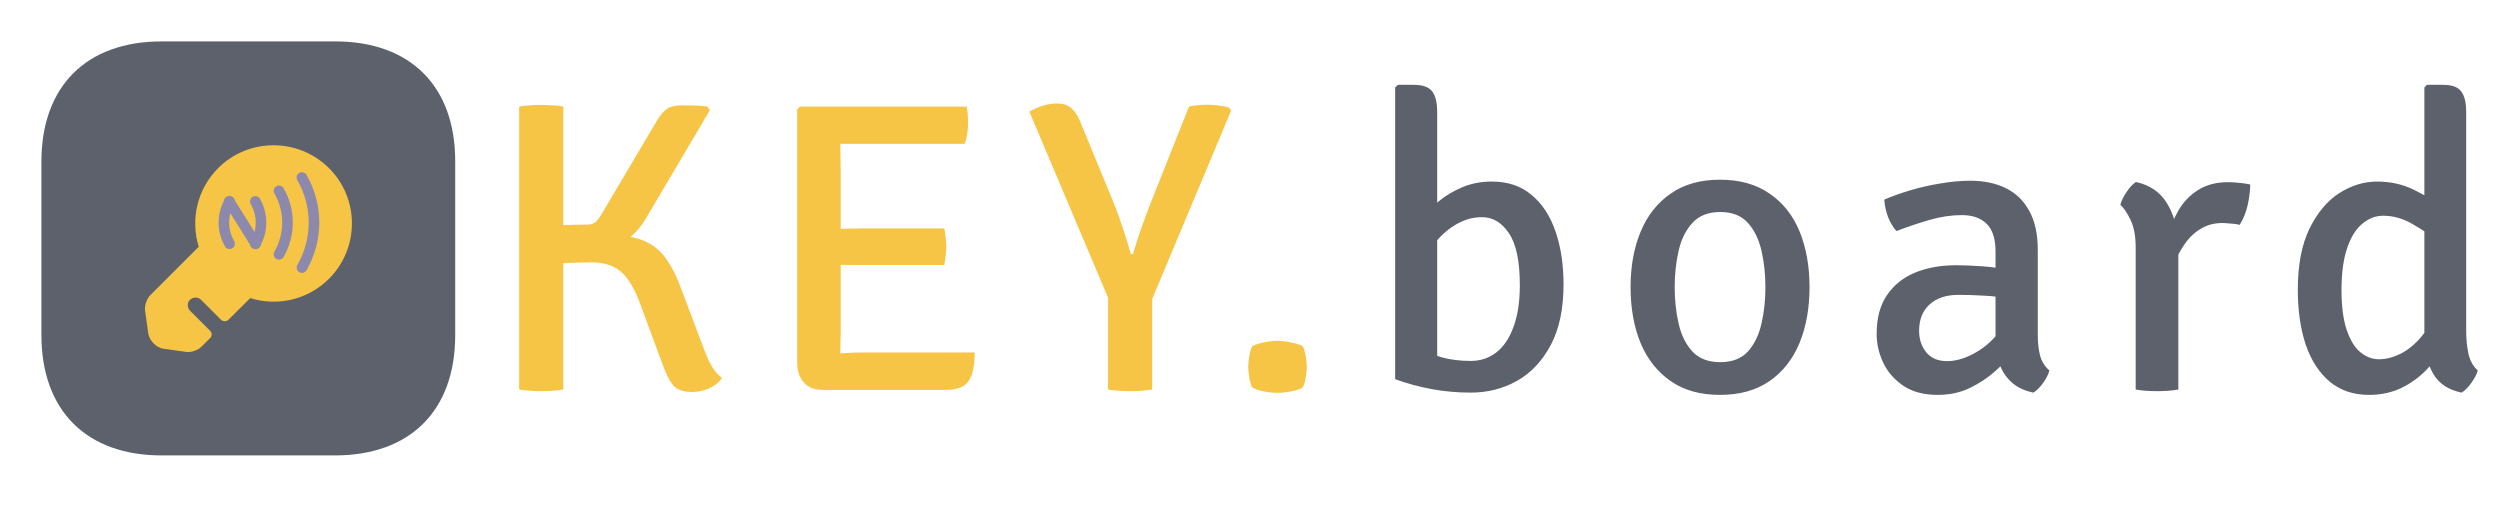
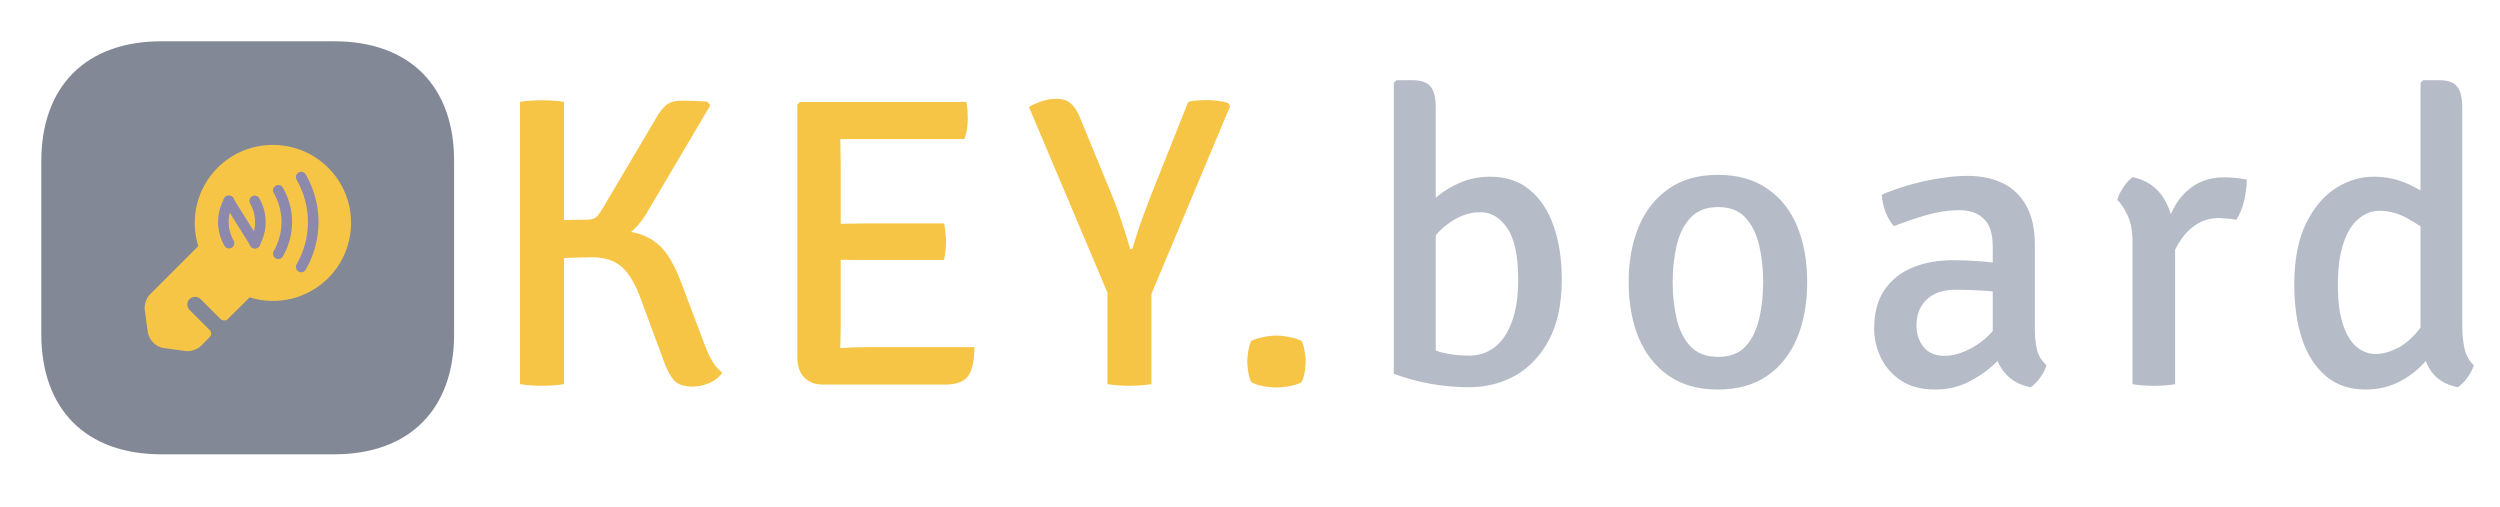
- <svg xmlns="http://www.w3.org/2000/svg" width="629" height="128" viewBox="0 0 629 128" fill="none">
-   <path d="M130.623 26.816C131.422 26.642 132.343 26.538 133.385 26.503C134.427 26.434 135.33 26.399 136.095 26.399C136.998 26.399 137.953 26.434 138.961 26.503C139.968 26.538 140.889 26.642 141.723 26.816V98C140.889 98.139 139.968 98.243 138.961 98.313C137.953 98.382 136.998 98.417 136.095 98.417C135.33 98.417 134.427 98.382 133.385 98.313C132.343 98.243 131.422 98.139 130.623 98V26.816ZM181.64 95.134C180.876 96.246 179.781 97.114 178.357 97.739C176.933 98.33 175.526 98.625 174.136 98.625C171.947 98.625 170.367 98.07 169.394 96.958C168.456 95.846 167.587 94.161 166.788 91.903L161.16 76.686C159.701 72.691 158.051 69.912 156.21 68.349C154.368 66.785 151.902 66.004 148.81 66.004C147.698 66.004 146.083 66.038 143.963 66.108C141.844 66.177 139.186 66.316 135.99 66.525V59.229H153.917C157.46 59.229 160.309 59.75 162.463 60.792C164.617 61.8 166.371 63.294 167.726 65.274C169.081 67.219 170.28 69.617 171.322 72.465L177.002 87.526C177.558 88.985 178.062 90.183 178.513 91.121C179 92.059 179.486 92.841 179.972 93.466C180.494 94.057 181.049 94.613 181.64 95.134ZM164.912 30.985C165.746 29.491 166.597 28.379 167.466 27.649C168.334 26.885 169.706 26.503 171.582 26.503C172.52 26.503 173.528 26.52 174.605 26.555C175.717 26.59 176.811 26.659 177.888 26.764L178.618 27.702L162.828 54.435C161.299 57.145 159.371 59.281 157.043 60.844C154.75 62.408 151.85 63.19 148.341 63.19H135.99V56.78C137.762 56.71 139.708 56.658 141.827 56.623C143.946 56.554 145.857 56.519 147.559 56.519C148.601 56.519 149.366 56.293 149.852 55.842C150.373 55.39 150.929 54.643 151.52 53.601L164.912 30.985ZM200.575 27.493L201.253 26.816H211.414V35.935C211.414 37.394 211.432 38.593 211.466 39.531C211.501 40.434 211.519 41.598 211.519 43.022V83.617C211.519 84.555 211.501 85.424 211.466 86.223C211.432 86.987 211.414 87.873 211.414 88.88V98.104H206.933C204.987 98.104 203.441 97.496 202.295 96.28C201.148 95.064 200.575 93.379 200.575 91.225V27.493ZM237.574 57.457C237.748 58.152 237.87 58.951 237.939 59.854C238.043 60.723 238.095 61.453 238.095 62.043C238.095 62.668 238.043 63.415 237.939 64.284C237.87 65.118 237.748 65.917 237.574 66.681H217.98C217.181 66.681 216.174 66.681 214.958 66.681C213.742 66.646 212.474 66.629 211.154 66.629C209.868 66.594 208.705 66.559 207.662 66.525V57.562C208.705 57.562 209.868 57.562 211.154 57.562C212.474 57.527 213.742 57.509 214.958 57.509C216.174 57.475 217.181 57.457 217.98 57.457H237.574ZM243.202 26.816C243.376 27.649 243.48 28.449 243.515 29.213C243.55 29.942 243.567 30.62 243.567 31.245C243.567 31.87 243.498 32.652 243.359 33.59C243.254 34.493 243.029 35.362 242.681 36.196H217.98C217.181 36.196 216.174 36.196 214.958 36.196C213.742 36.196 212.474 36.196 211.154 36.196C209.868 36.161 208.705 36.126 207.662 36.092V26.816H243.202ZM245.235 88.672C245.235 92.042 244.714 94.456 243.671 95.915C242.664 97.375 240.736 98.104 237.887 98.104H207.662V89.141C209.33 89.037 210.98 88.933 212.613 88.828C214.246 88.724 216.139 88.672 218.293 88.672H245.235ZM278.785 68.453H289.884V98C289.016 98.139 288.078 98.243 287.07 98.313C286.098 98.382 285.177 98.417 284.309 98.417C283.509 98.417 282.589 98.382 281.547 98.313C280.504 98.243 279.584 98.139 278.785 98V68.453ZM299.16 26.816C299.925 26.607 300.706 26.486 301.505 26.451C302.304 26.381 303.086 26.347 303.85 26.347C304.788 26.347 305.726 26.416 306.664 26.555C307.602 26.659 308.454 26.833 309.218 27.076L309.739 27.858L288.999 77.364H279.827L258.982 28.066C260.198 27.406 261.379 26.903 262.526 26.555C263.707 26.208 264.836 26.034 265.913 26.034C267.477 26.034 268.692 26.434 269.561 27.233C270.464 27.997 271.246 29.213 271.906 30.88L280.14 50.891C280.904 52.733 281.668 54.834 282.433 57.197C283.232 59.559 283.926 61.8 284.517 63.919H285.038C285.455 62.529 285.941 61.001 286.497 59.333C287.053 57.631 287.626 56.016 288.217 54.487C288.807 52.924 289.294 51.638 289.676 50.631L299.16 26.816ZM314.05 92.32C314.05 91.695 314.137 90.826 314.311 89.714C314.485 88.603 314.728 87.734 315.04 87.109C315.735 86.727 316.691 86.414 317.907 86.171C319.123 85.893 320.286 85.754 321.398 85.754C322.44 85.754 323.587 85.893 324.837 86.171C326.123 86.414 327.096 86.727 327.756 87.109C328.103 87.734 328.364 88.603 328.537 89.714C328.711 90.826 328.798 91.695 328.798 92.32C328.798 92.945 328.711 93.814 328.537 94.925C328.364 96.002 328.103 96.853 327.756 97.479C327.165 97.896 326.21 98.226 324.89 98.469C323.604 98.712 322.44 98.834 321.398 98.834C320.286 98.834 319.123 98.712 317.907 98.469C316.691 98.226 315.735 97.896 315.04 97.479C314.728 96.853 314.485 96.002 314.311 94.925C314.137 93.814 314.05 92.945 314.05 92.32Z" fill="#F7C546" />
-   <path d="M361.596 95.394H351.018V22.021L351.695 21.344H355.708C357.966 21.344 359.512 21.9 360.346 23.012C361.179 24.089 361.596 25.826 361.596 28.223V95.394ZM393.384 71.579C393.384 77.659 392.325 82.714 390.206 86.744C388.086 90.774 385.255 93.796 381.711 95.811C378.168 97.792 374.259 98.782 369.986 98.782C366.651 98.782 363.386 98.486 360.189 97.896C356.993 97.305 353.936 96.471 351.018 95.394L356.333 87.109C358.487 88.359 360.641 89.297 362.795 89.923C364.984 90.513 367.415 90.809 370.091 90.809C372.453 90.809 374.555 90.114 376.396 88.724C378.272 87.3 379.731 85.163 380.773 82.314C381.85 79.466 382.389 75.939 382.389 71.736C382.389 65.691 381.468 61.331 379.627 58.656C377.82 55.981 375.58 54.643 372.905 54.643C370.334 54.608 367.815 55.425 365.348 57.093C362.882 58.76 360.919 60.914 359.46 63.554L357.896 54.748C358.973 53.393 360.346 52.02 362.013 50.631C363.681 49.241 365.626 48.077 367.85 47.139C370.108 46.166 372.609 45.68 375.354 45.68C379.349 45.68 382.667 46.792 385.307 49.015C387.982 51.204 389.997 54.261 391.352 58.187C392.707 62.078 393.384 66.542 393.384 71.579ZM455.277 72.257C455.277 77.572 454.425 82.28 452.723 86.379C451.021 90.444 448.502 93.623 445.167 95.915C441.832 98.208 437.68 99.355 432.712 99.355C427.779 99.355 423.645 98.191 420.31 95.863C416.975 93.536 414.456 90.34 412.754 86.275C411.086 82.175 410.252 77.503 410.252 72.257C410.252 66.976 411.103 62.304 412.806 58.239C414.508 54.174 417.027 50.995 420.362 48.703C423.697 46.375 427.814 45.211 432.712 45.211C437.715 45.211 441.884 46.375 445.219 48.703C448.589 50.995 451.108 54.174 452.775 58.239C454.443 62.304 455.277 66.976 455.277 72.257ZM421.352 72.257C421.352 75.488 421.682 78.545 422.342 81.429C423.002 84.312 424.166 86.657 425.834 88.464C427.501 90.235 429.829 91.121 432.816 91.121C435.804 91.121 438.114 90.235 439.747 88.464C441.38 86.657 442.527 84.312 443.187 81.429C443.847 78.545 444.177 75.488 444.177 72.257C444.177 69.026 443.847 65.969 443.187 63.085C442.527 60.202 441.38 57.857 439.747 56.05C438.114 54.244 435.804 53.34 432.816 53.34C429.829 53.34 427.501 54.244 425.834 56.05C424.166 57.857 423.002 60.202 422.342 63.085C421.682 65.969 421.352 69.026 421.352 72.257ZM472.164 84.034C472.164 80.039 473.032 76.773 474.769 74.237C476.541 71.666 478.921 69.773 481.909 68.557C484.931 67.341 488.336 66.733 492.123 66.733C494.033 66.733 496.222 66.82 498.689 66.994C501.155 67.167 503.448 67.497 505.567 67.984V75.227C503.691 74.776 501.589 74.498 499.262 74.394C496.969 74.254 494.815 74.185 492.8 74.185C489.639 74.185 487.189 75.001 485.452 76.634C483.715 78.232 482.847 80.438 482.847 83.252C482.847 85.372 483.455 87.178 484.671 88.672C485.887 90.131 487.624 90.861 489.882 90.861C492.418 90.861 495.093 89.975 497.907 88.203C500.721 86.431 503.101 83.826 505.046 80.386L506.714 88.62C505.463 90.079 503.917 91.642 502.076 93.31C500.235 94.978 498.098 96.402 495.666 97.583C493.269 98.764 490.542 99.355 487.485 99.355C484.045 99.355 481.179 98.591 478.886 97.062C476.628 95.533 474.943 93.605 473.831 91.278C472.72 88.915 472.164 86.501 472.164 84.034ZM515.625 93.206C515.382 94.178 514.861 95.221 514.062 96.332C513.297 97.409 512.481 98.226 511.612 98.782C509.424 98.33 507.652 97.514 506.297 96.332C504.942 95.151 503.935 93.744 503.274 92.111C502.614 90.444 502.215 88.689 502.076 86.848V63.346C502.076 60.08 501.329 57.735 499.835 56.311C498.376 54.852 496.291 54.122 493.582 54.122C490.976 54.122 488.284 54.522 485.504 55.321C482.725 56.12 479.946 57.058 477.167 58.135C476.333 57.266 475.621 56.085 475.03 54.591C474.474 53.062 474.161 51.603 474.092 50.214C476.038 49.38 478.226 48.598 480.658 47.869C483.125 47.139 485.661 46.566 488.266 46.149C490.872 45.697 493.356 45.472 495.718 45.472C499.158 45.472 502.145 46.097 504.681 47.348C507.218 48.598 509.18 50.509 510.57 53.08C511.994 55.651 512.707 58.934 512.707 62.929V84.295C512.707 86.24 512.898 87.96 513.28 89.454C513.662 90.913 514.444 92.163 515.625 93.206ZM566.156 46.41C566.156 47.869 565.947 49.571 565.531 51.517C565.114 53.427 564.436 55.112 563.498 56.571C562.838 56.398 562.143 56.293 561.414 56.259C560.684 56.189 559.972 56.137 559.277 56.102C557.297 56.102 555.56 56.519 554.066 57.353C552.607 58.152 551.356 59.212 550.314 60.532C549.306 61.817 548.438 63.242 547.708 64.805C546.979 66.368 546.388 67.897 545.937 69.391L544.373 67.411C544.443 64.944 544.773 62.46 545.363 59.959C545.954 57.422 546.857 55.095 548.073 52.976C549.324 50.822 550.974 49.102 553.024 47.817C555.108 46.496 557.627 45.836 560.58 45.836C561.518 45.836 562.421 45.889 563.29 45.993C564.193 46.062 565.148 46.201 566.156 46.41ZM533.482 51.517C533.725 50.579 534.229 49.536 534.993 48.39C535.757 47.209 536.557 46.34 537.39 45.784C540.864 46.549 543.453 48.303 545.155 51.048C546.857 53.757 547.83 57.179 548.073 61.313V98C547.344 98.139 546.51 98.243 545.572 98.313C544.634 98.382 543.678 98.417 542.706 98.417C541.733 98.417 540.778 98.382 539.84 98.313C538.902 98.243 538.068 98.139 537.338 98V62.252C537.338 59.472 536.921 57.197 536.088 55.425C535.254 53.653 534.385 52.35 533.482 51.517ZM620.495 83.357C620.495 85.372 620.686 87.265 621.068 89.037C621.485 90.809 622.267 92.198 623.413 93.206C623.135 94.178 622.597 95.221 621.798 96.332C621.034 97.409 620.217 98.226 619.349 98.782C615.944 98.087 613.53 96.454 612.105 93.883C610.681 91.312 609.969 88.359 609.969 85.024V22.021L610.594 21.344H614.711C616.934 21.344 618.445 21.9 619.244 23.012C620.078 24.089 620.495 25.826 620.495 28.223V83.357ZM578.128 72.882C578.128 66.698 579.101 61.591 581.047 57.562C583.027 53.532 585.528 50.544 588.551 48.598C591.608 46.653 594.787 45.68 598.087 45.68C601.422 45.68 604.48 46.358 607.259 47.712C610.038 49.067 612.644 50.631 615.076 52.403L613.877 60.949C611.862 59.385 609.621 57.892 607.155 56.467C604.723 55.008 602.204 54.279 599.598 54.279C597.688 54.279 595.933 54.956 594.335 56.311C592.737 57.631 591.469 59.681 590.531 62.46C589.593 65.204 589.124 68.713 589.124 72.987C589.124 77.086 589.558 80.421 590.427 82.992C591.295 85.563 592.442 87.439 593.866 88.62C595.325 89.801 596.889 90.392 598.556 90.392C600.293 90.392 602.117 89.923 604.028 88.985C605.939 88.012 607.71 86.535 609.343 84.555C610.976 82.575 612.244 80.039 613.147 76.947L615.336 84.92C614.676 87.248 613.443 89.523 611.636 91.747C609.83 93.97 607.606 95.794 604.966 97.218C602.326 98.643 599.355 99.355 596.055 99.355C592.129 99.355 588.829 98.243 586.154 96.02C583.479 93.762 581.464 90.652 580.109 86.692C578.789 82.697 578.128 78.093 578.128 72.882Z" fill="#5D616C" />
-   <path d="M61.25 102.5L62.5 102.5C82.52 102.5 98.75 86.27 98.75 66.25C98.75 46.23 82.52 30 62.5 30L61.25 30C41.23 30 25 46.23 25 66.25C25 86.27 41.23 102.5 61.25 102.5Z" fill="#F7C546" />
-   <path d="M84.323 10.417H40.677C21.719 10.417 10.417 21.719 10.417 40.677V84.271C10.417 103.281 21.719 114.583 40.677 114.583H84.271C103.229 114.583 114.531 103.281 114.531 84.323V40.677C114.583 21.719 103.281 10.417 84.323 10.417ZM82.76 70.156C77.396 75.469 69.74 77.135 62.969 75L57.448 80.469C56.979 80.938 56.146 80.938 55.625 80.469L50.573 75.417C49.844 74.688 48.594 74.688 47.812 75.417C47.031 76.146 47.083 77.396 47.812 78.177L52.865 83.229C53.385 83.75 53.385 84.583 52.865 85.052L50.729 87.188C49.844 88.125 48.125 88.698 46.875 88.542L41.198 87.76C39.323 87.5 37.604 85.729 37.292 83.854L36.51 78.177C36.302 76.927 36.927 75.208 37.76 74.323L50 62.083C47.917 55.312 49.531 47.656 54.896 42.292C62.552 34.635 75.052 34.635 82.76 42.292C90.469 49.948 90.469 62.448 82.76 70.156Z" fill="#5D616C" />
-   <path d="M57.667 50.667L64.333 61.333" stroke="#8C89AC" stroke-width="2.667" stroke-linecap="round" />
-   <path d="M75.963 67.333C77.953 63.888 79 59.979 79 56C79 52.021 77.953 48.112 75.963 44.667" stroke="#8C89AC" stroke-width="2.667" stroke-linecap="round" />
-   <path d="M70.19 64C71.594 61.568 72.333 58.809 72.333 56C72.333 53.191 71.594 50.432 70.19 48" stroke="#8C89AC" stroke-width="2.667" stroke-linecap="round" />
-   <path d="M64.237 61.333C65.174 59.712 65.667 57.873 65.667 56C65.667 54.128 65.174 52.288 64.237 50.667" stroke="#8C89AC" stroke-width="2.667" stroke-linecap="round" />
-   <path d="M57.762 61.333C56.826 59.712 56.333 57.873 56.333 56C56.333 54.128 56.826 52.288 57.762 50.667" stroke="#8C89AC" stroke-width="2.667" stroke-linecap="round" />
+ <svg xmlns="http://www.w3.org/2000/svg" width="410" height="83" viewBox="0 0 410 83" fill="none">
+   <path d="M85.275 16.713C85.795 16.6 86.394 16.532 87.071 16.51C87.749 16.465 88.336 16.442 88.833 16.442C89.421 16.442 90.042 16.465 90.697 16.51C91.352 16.532 91.951 16.6 92.493 16.713V63C91.951 63.09 91.352 63.158 90.697 63.203C90.042 63.248 89.421 63.271 88.833 63.271C88.336 63.271 87.749 63.248 87.071 63.203C86.394 63.158 85.795 63.09 85.275 63V16.713ZM118.449 61.136C117.952 61.859 117.24 62.424 116.314 62.831C115.388 63.215 114.473 63.407 113.569 63.407C112.146 63.407 111.118 63.045 110.486 62.322C109.876 61.599 109.311 60.504 108.792 59.035L105.132 49.141C104.183 46.543 103.11 44.736 101.913 43.719C100.716 42.703 99.112 42.195 97.101 42.195C96.378 42.195 95.328 42.217 93.95 42.262C92.572 42.308 90.844 42.398 88.766 42.533V37.79H100.422C102.726 37.79 104.578 38.129 105.979 38.806C107.38 39.461 108.52 40.433 109.401 41.72C110.282 42.985 111.062 44.544 111.74 46.396L115.433 56.189C115.794 57.138 116.122 57.917 116.416 58.527C116.732 59.137 117.048 59.645 117.364 60.052C117.703 60.436 118.065 60.797 118.449 61.136ZM107.572 19.424C108.114 18.453 108.667 17.73 109.232 17.255C109.797 16.758 110.689 16.51 111.909 16.51C112.519 16.51 113.174 16.521 113.874 16.544C114.597 16.566 115.309 16.612 116.009 16.679L116.483 17.289L106.216 34.672C105.222 36.434 103.969 37.824 102.455 38.84C100.964 39.857 99.078 40.365 96.796 40.365H88.766V36.197C89.918 36.152 91.183 36.118 92.561 36.095C93.939 36.05 95.181 36.028 96.288 36.028C96.966 36.028 97.463 35.881 97.779 35.587C98.118 35.294 98.479 34.808 98.863 34.13L107.572 19.424ZM130.761 17.154L131.202 16.713H137.809V22.643C137.809 23.592 137.82 24.371 137.843 24.981C137.866 25.569 137.877 26.325 137.877 27.251V53.648C137.877 54.258 137.866 54.822 137.843 55.342C137.82 55.839 137.809 56.415 137.809 57.07V63.068H134.895C133.63 63.068 132.625 62.672 131.879 61.882C131.134 61.091 130.761 59.995 130.761 58.595V17.154ZM154.819 36.638C154.932 37.089 155.011 37.609 155.057 38.196C155.124 38.761 155.158 39.235 155.158 39.619C155.158 40.026 155.124 40.512 155.057 41.077C155.011 41.619 154.932 42.138 154.819 42.635H142.079C141.559 42.635 140.904 42.635 140.113 42.635C139.323 42.613 138.498 42.601 137.64 42.601C136.804 42.579 136.047 42.556 135.369 42.533V36.705C136.047 36.705 136.804 36.705 137.64 36.705C138.498 36.683 139.323 36.671 140.113 36.671C140.904 36.649 141.559 36.638 142.079 36.638H154.819ZM158.479 16.713C158.592 17.255 158.66 17.775 158.682 18.272C158.705 18.746 158.716 19.187 158.716 19.593C158.716 20 158.671 20.508 158.581 21.118C158.513 21.706 158.366 22.27 158.14 22.812H142.079C141.559 22.812 140.904 22.812 140.113 22.812C139.323 22.812 138.498 22.812 137.64 22.812C136.804 22.79 136.047 22.767 135.369 22.745V16.713H158.479ZM159.8 56.935C159.8 59.126 159.462 60.696 158.784 61.645C158.129 62.593 156.875 63.068 155.023 63.068H135.369V57.24C136.454 57.172 137.527 57.104 138.589 57.036C139.65 56.968 140.881 56.935 142.282 56.935H159.8ZM181.616 43.787H188.833V63C188.269 63.09 187.659 63.158 187.004 63.203C186.371 63.248 185.772 63.271 185.208 63.271C184.688 63.271 184.09 63.248 183.412 63.203C182.734 63.158 182.136 63.09 181.616 63V43.787ZM194.865 16.713C195.362 16.578 195.87 16.499 196.39 16.476C196.909 16.431 197.418 16.408 197.915 16.408C198.525 16.408 199.134 16.453 199.744 16.544C200.354 16.612 200.908 16.724 201.405 16.883L201.744 17.391L188.257 49.582H182.294L168.74 17.526C169.53 17.097 170.298 16.77 171.044 16.544C171.812 16.318 172.546 16.205 173.246 16.205C174.263 16.205 175.054 16.465 175.618 16.984C176.206 17.481 176.714 18.272 177.143 19.356L182.497 32.368C182.994 33.565 183.491 34.932 183.988 36.468C184.507 38.004 184.959 39.461 185.343 40.839H185.682C185.953 39.936 186.269 38.942 186.631 37.857C186.992 36.751 187.365 35.7 187.749 34.706C188.133 33.69 188.449 32.854 188.698 32.199L194.865 16.713ZM204.547 59.306C204.547 58.9 204.603 58.335 204.716 57.612C204.829 56.889 204.988 56.325 205.191 55.918C205.643 55.67 206.264 55.466 207.055 55.308C207.845 55.127 208.602 55.037 209.325 55.037C210.002 55.037 210.748 55.127 211.561 55.308C212.397 55.466 213.03 55.67 213.459 55.918C213.685 56.325 213.854 56.889 213.967 57.612C214.08 58.335 214.136 58.9 214.136 59.306C214.136 59.713 214.08 60.278 213.967 61.001C213.854 61.701 213.685 62.255 213.459 62.661C213.075 62.932 212.453 63.147 211.595 63.305C210.759 63.463 210.002 63.542 209.325 63.542C208.602 63.542 207.845 63.463 207.055 63.305C206.264 63.147 205.643 62.932 205.191 62.661C204.988 62.255 204.829 61.701 204.716 61.001C204.603 60.278 204.547 59.713 204.547 59.306Z" fill="#F7C546" />
+   <path d="M235.463 61.306H228.585V13.596L229.025 13.155H231.634C233.103 13.155 234.108 13.517 234.65 14.24C235.192 14.94 235.463 16.069 235.463 17.628V61.306ZM256.133 45.82C256.133 49.774 255.444 53.06 254.066 55.681C252.688 58.301 250.847 60.267 248.543 61.577C246.239 62.864 243.697 63.508 240.919 63.508C238.75 63.508 236.627 63.316 234.548 62.932C232.47 62.548 230.482 62.006 228.585 61.306L232.041 55.918C233.441 56.731 234.842 57.341 236.243 57.748C237.666 58.132 239.247 58.324 240.987 58.324C242.523 58.324 243.889 57.872 245.087 56.968C246.306 56.042 247.255 54.653 247.933 52.801C248.633 50.948 248.983 48.655 248.983 45.922C248.983 41.991 248.385 39.156 247.187 37.417C246.013 35.678 244.556 34.808 242.816 34.808C241.145 34.785 239.507 35.316 237.903 36.4C236.299 37.485 235.023 38.885 234.074 40.602L233.057 34.876C233.758 33.995 234.65 33.102 235.734 32.199C236.819 31.295 238.084 30.538 239.529 29.928C240.998 29.296 242.624 28.98 244.409 28.98C247.007 28.98 249.164 29.703 250.881 31.148C252.62 32.571 253.931 34.559 254.812 37.112C255.693 39.642 256.133 42.545 256.133 45.82ZM296.378 46.261C296.378 49.717 295.824 52.778 294.717 55.444C293.61 58.087 291.973 60.154 289.804 61.645C287.635 63.136 284.936 63.881 281.706 63.881C278.498 63.881 275.81 63.124 273.641 61.611C271.472 60.097 269.835 58.019 268.728 55.376C267.643 52.71 267.101 49.672 267.101 46.261C267.101 42.827 267.655 39.789 268.762 37.146C269.868 34.503 271.506 32.436 273.675 30.945C275.843 29.431 278.52 28.675 281.706 28.675C284.958 28.675 287.669 29.431 289.838 30.945C292.029 32.436 293.667 34.503 294.751 37.146C295.836 39.789 296.378 42.827 296.378 46.261ZM274.319 46.261C274.319 48.362 274.533 50.35 274.962 52.225C275.392 54.1 276.148 55.624 277.233 56.799C278.317 57.951 279.831 58.527 281.773 58.527C283.716 58.527 285.218 57.951 286.28 56.799C287.342 55.624 288.087 54.1 288.516 52.225C288.946 50.35 289.16 48.362 289.16 46.261C289.16 44.16 288.946 42.172 288.516 40.297C288.087 38.422 287.342 36.897 286.28 35.723C285.218 34.548 283.716 33.961 281.773 33.961C279.831 33.961 278.317 34.548 277.233 35.723C276.148 36.897 275.392 38.422 274.962 40.297C274.533 42.172 274.319 44.16 274.319 46.261ZM307.359 53.919C307.359 51.321 307.923 49.198 309.053 47.548C310.205 45.877 311.752 44.646 313.695 43.855C315.66 43.064 317.874 42.669 320.336 42.669C321.579 42.669 323.002 42.725 324.606 42.839C326.21 42.951 327.701 43.166 329.079 43.482V48.192C327.859 47.899 326.492 47.718 324.979 47.65C323.488 47.56 322.087 47.515 320.777 47.515C318.721 47.515 317.129 48.045 315.999 49.107C314.87 50.146 314.305 51.581 314.305 53.411C314.305 54.789 314.7 55.963 315.491 56.935C316.282 57.883 317.411 58.358 318.879 58.358C320.528 58.358 322.268 57.782 324.098 56.63C325.927 55.478 327.475 53.783 328.74 51.547L329.824 56.901C329.011 57.849 328.006 58.866 326.808 59.95C325.611 61.035 324.222 61.961 322.641 62.729C321.082 63.497 319.309 63.881 317.321 63.881C315.084 63.881 313.221 63.384 311.73 62.39C310.261 61.396 309.166 60.142 308.443 58.629C307.72 57.093 307.359 55.523 307.359 53.919ZM335.619 59.883C335.46 60.515 335.122 61.193 334.602 61.916C334.105 62.616 333.574 63.147 333.009 63.508C331.586 63.215 330.434 62.684 329.553 61.916C328.672 61.148 328.017 60.233 327.588 59.171C327.159 58.087 326.899 56.946 326.808 55.749V40.467C326.808 38.343 326.323 36.818 325.351 35.892C324.403 34.943 323.047 34.469 321.285 34.469C319.591 34.469 317.84 34.729 316.033 35.248C314.226 35.768 312.419 36.378 310.611 37.078C310.069 36.513 309.606 35.745 309.222 34.774C308.861 33.78 308.657 32.831 308.612 31.928C309.877 31.385 311.3 30.877 312.882 30.403C314.486 29.928 316.135 29.556 317.829 29.285C319.523 28.991 321.138 28.844 322.674 28.844C324.911 28.844 326.854 29.251 328.503 30.064C330.152 30.877 331.428 32.12 332.332 33.791C333.258 35.463 333.721 37.598 333.721 40.196V54.088C333.721 55.353 333.845 56.471 334.094 57.443C334.342 58.392 334.85 59.205 335.619 59.883ZM368.476 29.454C368.476 30.403 368.34 31.51 368.069 32.775C367.798 34.017 367.358 35.113 366.748 36.062C366.318 35.949 365.867 35.881 365.392 35.858C364.918 35.813 364.455 35.779 364.003 35.757C362.715 35.757 361.586 36.028 360.614 36.57C359.666 37.089 358.852 37.778 358.175 38.637C357.52 39.473 356.955 40.399 356.48 41.415C356.006 42.432 355.622 43.426 355.328 44.397L354.312 43.11C354.357 41.506 354.572 39.891 354.956 38.264C355.34 36.615 355.927 35.101 356.718 33.724C357.531 32.323 358.604 31.205 359.937 30.369C361.292 29.51 362.93 29.081 364.85 29.081C365.46 29.081 366.047 29.115 366.612 29.183C367.199 29.228 367.821 29.318 368.476 29.454ZM347.23 32.775C347.388 32.165 347.716 31.487 348.213 30.742C348.71 29.974 349.229 29.409 349.771 29.047C352.03 29.544 353.713 30.685 354.82 32.47C355.927 34.232 356.56 36.457 356.718 39.145V63C356.243 63.09 355.701 63.158 355.091 63.203C354.481 63.248 353.86 63.271 353.228 63.271C352.595 63.271 351.974 63.248 351.364 63.203C350.754 63.158 350.212 63.09 349.737 63V39.755C349.737 37.948 349.466 36.468 348.924 35.316C348.382 34.164 347.817 33.317 347.23 32.775ZM403.809 53.478C403.809 54.789 403.933 56.02 404.182 57.172C404.453 58.324 404.961 59.227 405.707 59.883C405.526 60.515 405.176 61.193 404.656 61.916C404.159 62.616 403.628 63.147 403.064 63.508C400.85 63.056 399.28 61.995 398.354 60.323C397.428 58.651 396.964 56.731 396.964 54.563V13.596L397.371 13.155H400.048C401.494 13.155 402.476 13.517 402.996 14.24C403.538 14.94 403.809 16.069 403.809 17.628V53.478ZM376.261 46.667C376.261 42.647 376.893 39.326 378.158 36.705C379.446 34.085 381.072 32.142 383.038 30.877C385.026 29.612 387.093 28.98 389.239 28.98C391.407 28.98 393.395 29.42 395.202 30.301C397.01 31.182 398.704 32.199 400.285 33.351L399.506 38.908C398.196 37.891 396.739 36.92 395.135 35.994C393.553 35.045 391.916 34.571 390.221 34.571C388.979 34.571 387.838 35.011 386.799 35.892C385.76 36.751 384.935 38.083 384.325 39.891C383.715 41.675 383.411 43.957 383.411 46.735C383.411 49.401 383.693 51.569 384.258 53.241C384.822 54.913 385.568 56.133 386.494 56.901C387.443 57.669 388.459 58.053 389.544 58.053C390.673 58.053 391.859 57.748 393.102 57.138C394.344 56.505 395.496 55.545 396.558 54.258C397.62 52.97 398.444 51.321 399.031 49.31L400.455 54.495C400.025 56.008 399.223 57.488 398.049 58.934C396.874 60.38 395.428 61.566 393.712 62.492C391.995 63.418 390.063 63.881 387.917 63.881C385.365 63.881 383.218 63.158 381.479 61.712C379.74 60.244 378.429 58.222 377.548 55.647C376.69 53.049 376.261 50.056 376.261 46.667Z" fill="#B6BBC8" />
+   <path d="M39.827 66.65L40.64 66.65C53.658 66.65 64.211 56.096 64.211 43.078C64.211 30.06 53.658 19.507 40.64 19.507L39.827 19.507C26.809 19.507 16.256 30.06 16.256 43.078C16.256 56.096 26.809 66.65 39.827 66.65Z" fill="#F7C546" />
+   <path d="M54.83 6.773H26.45C14.122 6.773 6.773 14.122 6.773 26.45V54.796C6.773 67.157 14.122 74.507 26.45 74.507H54.796C67.124 74.507 74.473 67.157 74.473 54.83V26.45C74.507 14.122 67.157 6.773 54.83 6.773ZM53.814 45.618C50.326 49.073 45.347 50.156 40.945 48.768L37.355 52.324C37.05 52.629 36.508 52.629 36.169 52.324L32.885 49.039C32.41 48.565 31.598 48.565 31.09 49.039C30.581 49.513 30.615 50.326 31.09 50.834L34.375 54.119C34.713 54.458 34.713 54.999 34.375 55.304L32.986 56.693C32.41 57.302 31.293 57.675 30.48 57.573L26.788 57.065C25.569 56.896 24.452 55.744 24.248 54.525L23.741 50.834C23.605 50.021 24.011 48.903 24.553 48.328L32.512 40.369C31.157 35.966 32.207 30.988 35.695 27.5C40.674 22.521 48.802 22.521 53.814 27.5C58.826 32.478 58.826 40.606 53.814 45.618Z" fill="#828896" />
+   <path d="M37.497 32.946L41.832 39.881" stroke="#8C89AC" stroke-width="1.734" stroke-linecap="round" />
+   <path d="M49.394 43.783C50.688 41.542 51.369 39.001 51.369 36.413C51.369 33.826 50.688 31.285 49.394 29.044" stroke="#8C89AC" stroke-width="1.734" stroke-linecap="round" />
+   <path d="M45.64 41.615C46.553 40.034 47.034 38.24 47.034 36.413C47.034 34.587 46.553 32.793 45.64 31.212" stroke="#8C89AC" stroke-width="1.734" stroke-linecap="round" />
+   <path d="M41.77 39.881C42.378 38.827 42.699 37.631 42.699 36.413C42.699 35.196 42.378 34 41.77 32.946" stroke="#8C89AC" stroke-width="1.734" stroke-linecap="round" />
+   <path d="M37.559 39.881C36.95 38.827 36.63 37.631 36.63 36.413C36.63 35.196 36.95 34 37.559 32.946" stroke="#8C89AC" stroke-width="1.734" stroke-linecap="round" />
</svg>
